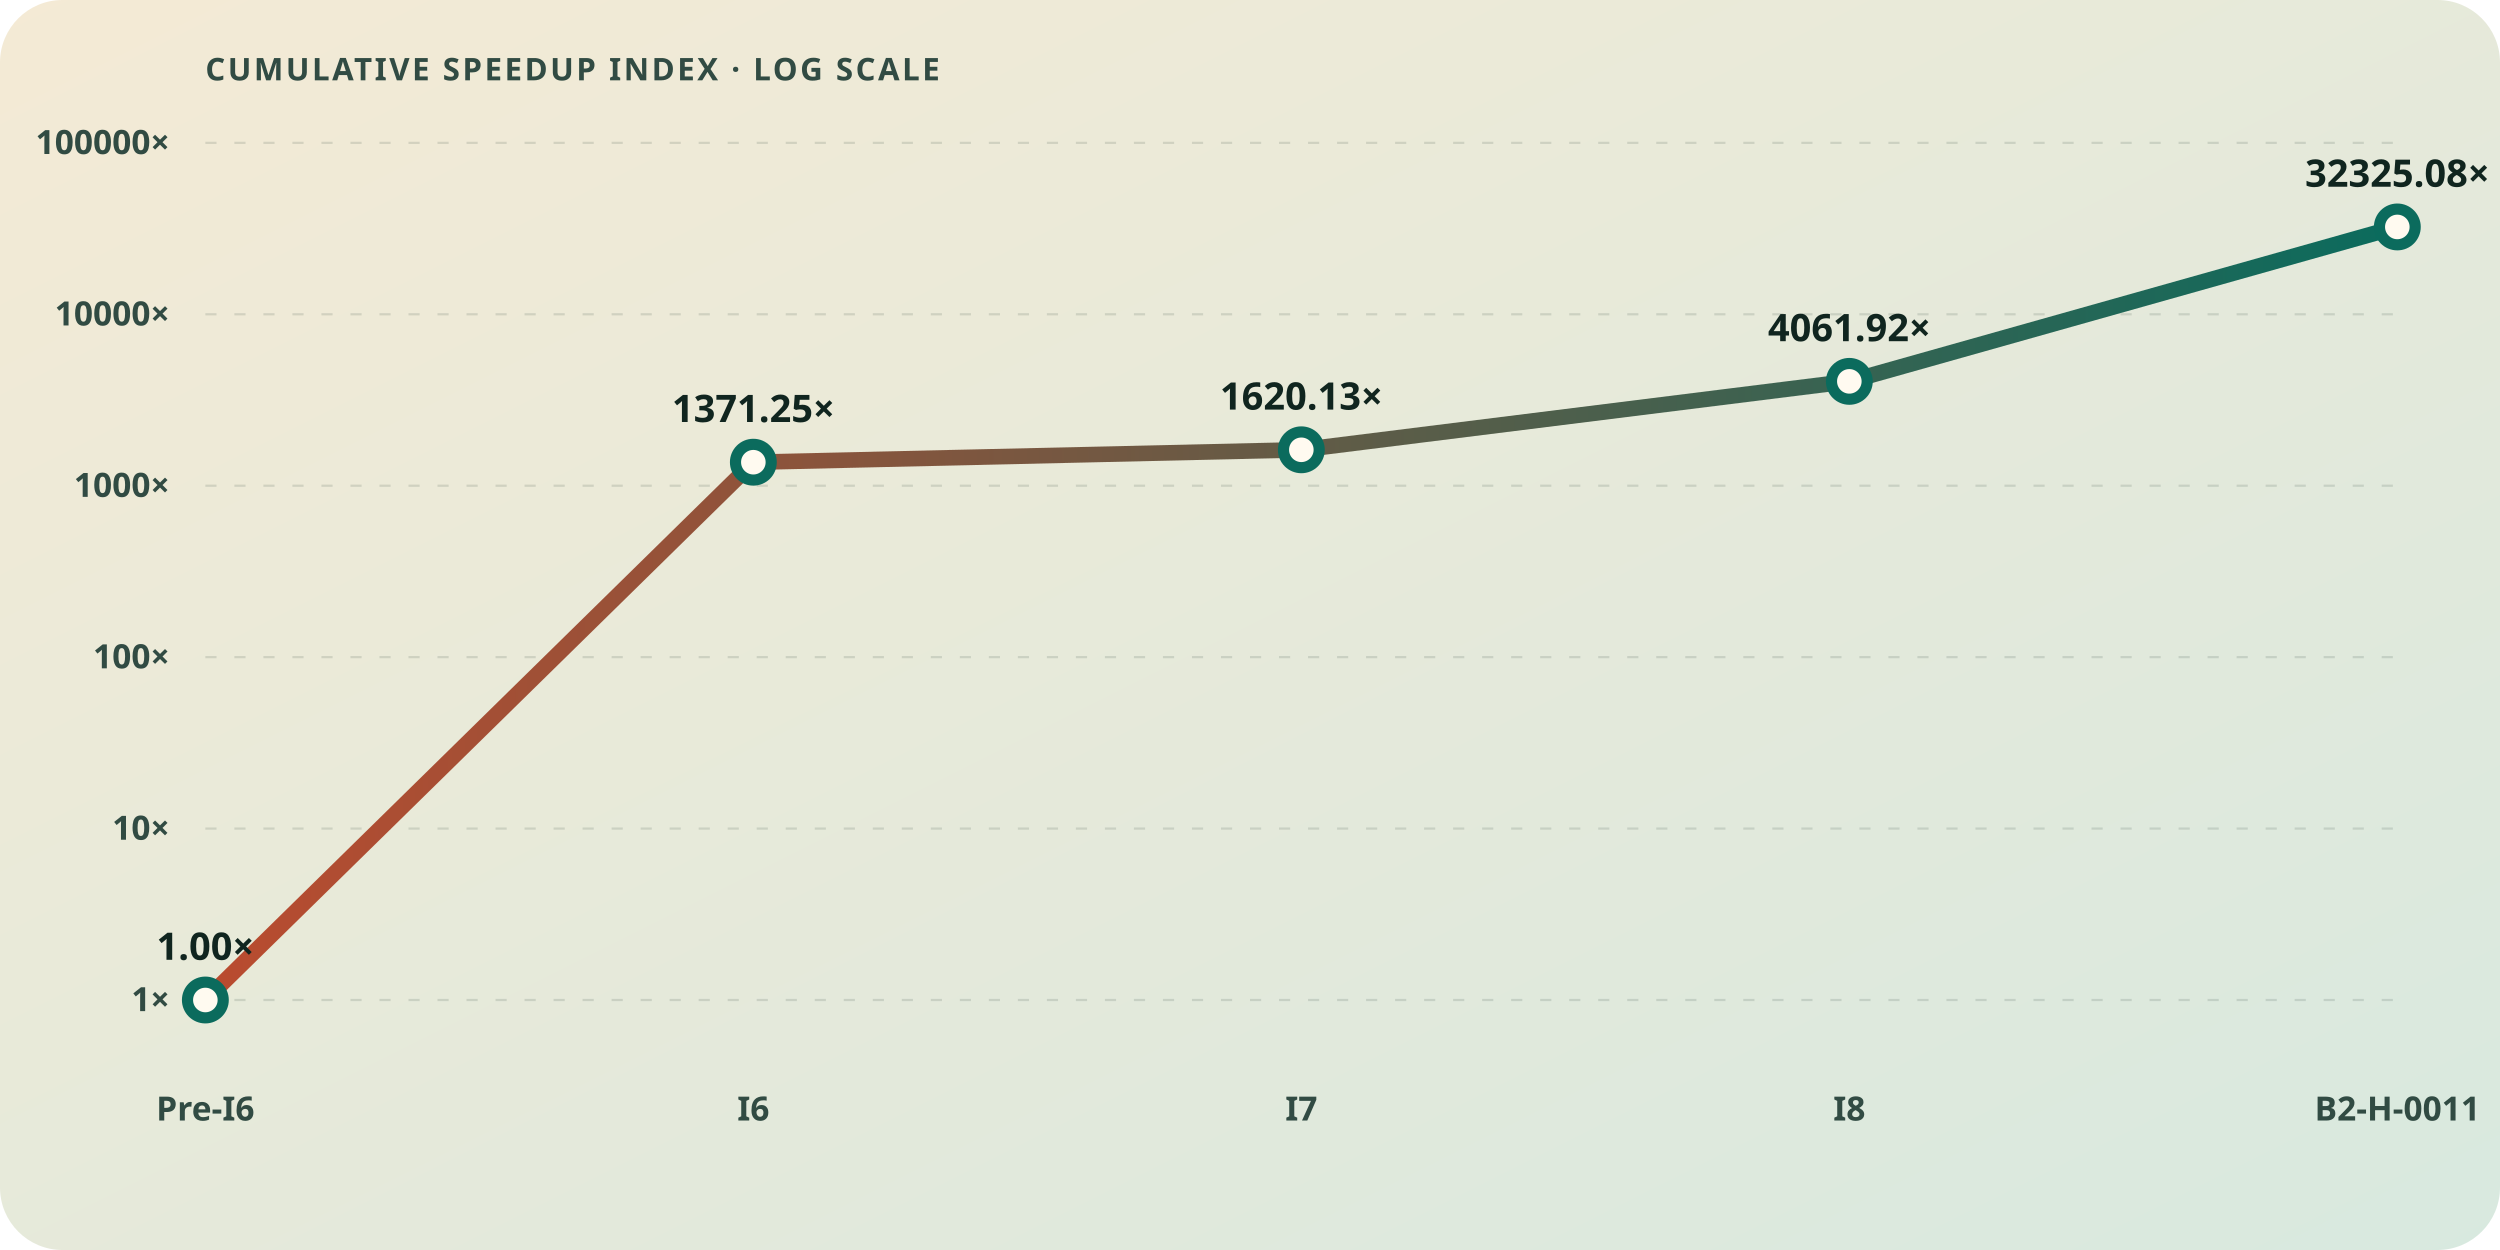
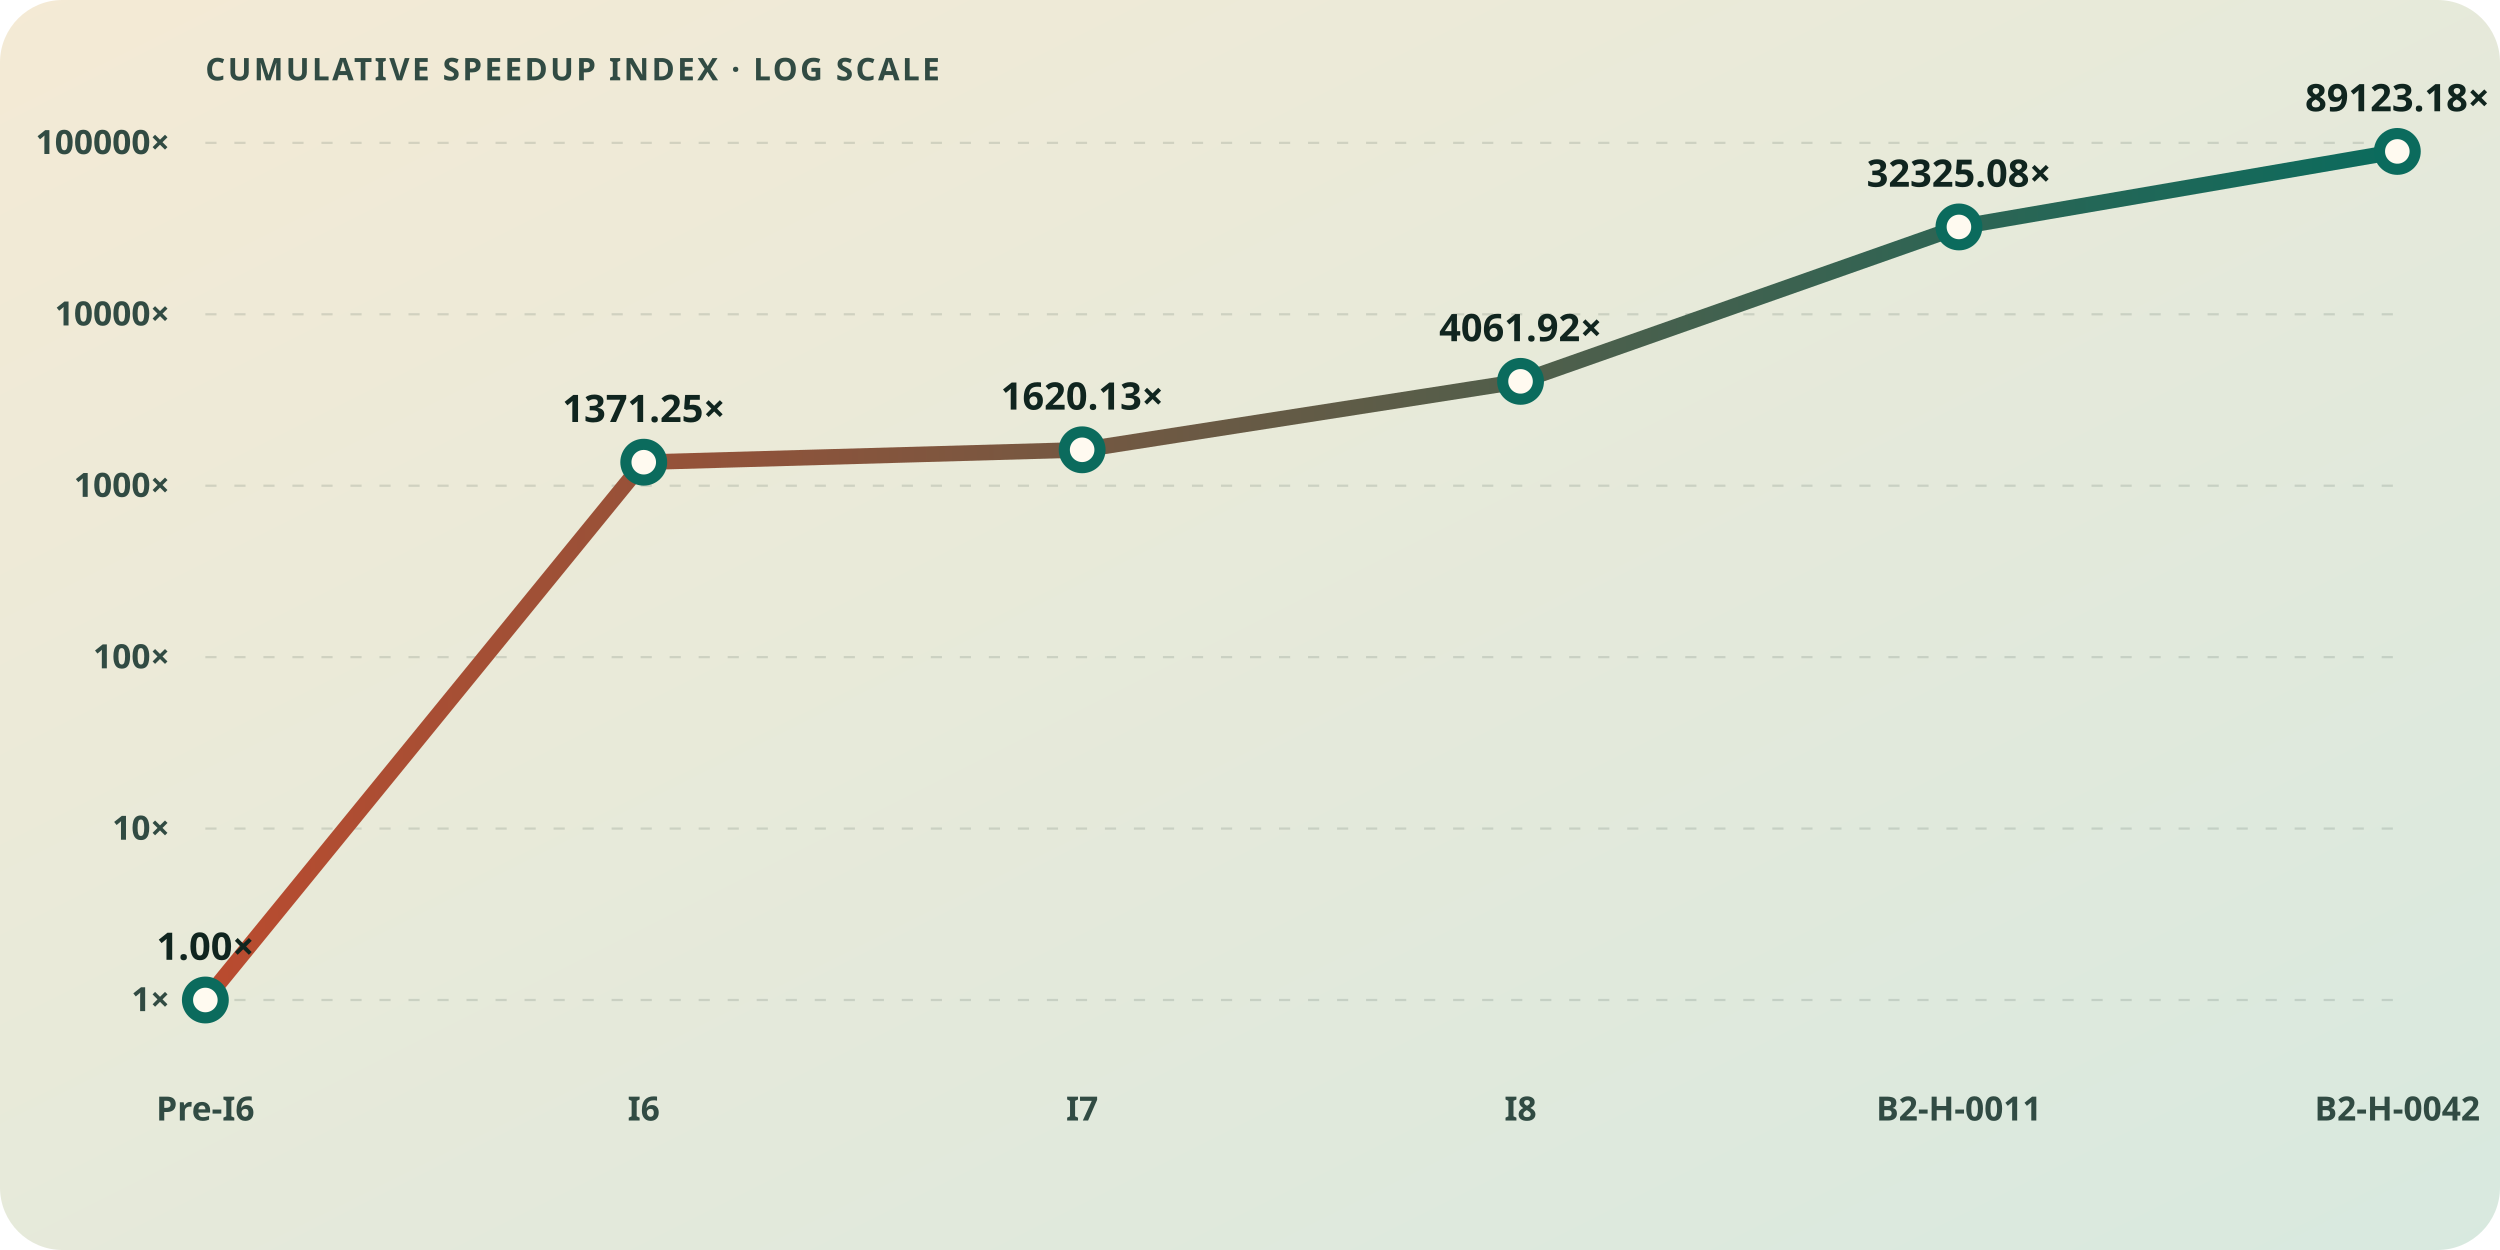
<svg xmlns="http://www.w3.org/2000/svg" viewBox="0 0 1120 560" role="img" aria-labelledby="title description">
  <defs>
    <linearGradient id="bg" x1="0" y1="0" x2="1" y2="1">
      <stop offset="0" stop-color="#f4ead5" />
      <stop offset="1" stop-color="#d8e9df" />
    </linearGradient>
    <linearGradient id="line" x1="0" y1="0" x2="1" y2="0">
      <stop offset="0" stop-color="#ba4b2f" />
      <stop offset="1" stop-color="#0b6b5d" />
    </linearGradient>
    <style>.grid{stroke:#20332e;stroke-opacity:.14;stroke-dasharray:5 8}.tick,.label{fill:#314b43;font:600 15px 'Avenir Next',sans-serif}.value{fill:#10251f;font:700 17px 'Avenir Next',sans-serif}.axis-title{fill:#314b43;font:600 14px 'Avenir Next',sans-serif;letter-spacing:.08em}circle{fill:#fffaf0;stroke:#0b6b5d;stroke-width:5}</style>
  </defs>
  <rect width="1120" height="560" rx="28" fill="url(#bg)" />
  <text x="92" y="36" class="axis-title">CUMULATIVE SPEEDUP INDEX · LOG SCALE</text>
  <line x1="92" y1="448.00" x2="1074" y2="448.00" class="grid" />
  <text x="76" y="453.00" class="tick" text-anchor="end">1×</text>
  <line x1="92" y1="371.20" x2="1074" y2="371.20" class="grid" />
  <text x="76" y="376.20" class="tick" text-anchor="end">10×</text>
  <line x1="92" y1="294.40" x2="1074" y2="294.40" class="grid" />
  <text x="76" y="299.40" class="tick" text-anchor="end">100×</text>
  <line x1="92" y1="217.60" x2="1074" y2="217.60" class="grid" />
  <text x="76" y="222.60" class="tick" text-anchor="end">1000×</text>
  <line x1="92" y1="140.80" x2="1074" y2="140.80" class="grid" />
  <text x="76" y="145.80" class="tick" text-anchor="end">10000×</text>
  <line x1="92" y1="64.00" x2="1074" y2="64.00" class="grid" />
  <text x="76" y="69.00" class="tick" text-anchor="end">100000×</text>
-   <polyline points="92.00,448.00 337.50,207.07 583.00,201.51 828.50,170.85 1074.00,101.67" fill="none" stroke="url(#line)" stroke-width="7" stroke-linecap="round" stroke-linejoin="round" />
+   <polyline points="92.00,448.00 288.40,207.07 484.80,201.51 681.20,170.85 877.60,101.67 1074.00,67.84" fill="none" stroke="url(#line)" stroke-width="7" stroke-linecap="round" stroke-linejoin="round" />
  <circle cx="92.00" cy="448.00" r="8" />
  <text x="92.00" y="430.00" class="value" text-anchor="middle">1.00×</text>
  <text x="92.00" y="502" class="label" text-anchor="middle">Pre-I6</text>
-   <circle cx="337.50" cy="207.07" r="8" />
-   <text x="337.50" y="189.07" class="value" text-anchor="middle">1371.25×</text>
-   <text x="337.50" y="502" class="label" text-anchor="middle">I6</text>
-   <circle cx="583.00" cy="201.51" r="8" />
-   <text x="583.00" y="183.51" class="value" text-anchor="middle">1620.13×</text>
-   <text x="583.00" y="502" class="label" text-anchor="middle">I7</text>
-   <circle cx="828.50" cy="170.85" r="8" />
-   <text x="828.50" y="152.85" class="value" text-anchor="middle">4061.92×</text>
-   <text x="828.50" y="502" class="label" text-anchor="middle">I8</text>
-   <circle cx="1074.00" cy="101.67" r="8" />
-   <text x="1074.00" y="83.67" class="value" text-anchor="middle">32325.08×</text>
-   <text x="1074.00" y="502" class="label" text-anchor="middle">B2-H-0011</text>
+   <circle cx="288.40" cy="207.07" r="8" />
+   <text x="288.40" y="189.07" class="value" text-anchor="middle">1371.25×</text>
+   <text x="288.40" y="502" class="label" text-anchor="middle">I6</text>
+   <circle cx="484.80" cy="201.51" r="8" />
+   <text x="484.80" y="183.51" class="value" text-anchor="middle">1620.13×</text>
+   <text x="484.80" y="502" class="label" text-anchor="middle">I7</text>
+   <circle cx="681.20" cy="170.85" r="8" />
+   <text x="681.20" y="152.85" class="value" text-anchor="middle">4061.92×</text>
+   <text x="681.20" y="502" class="label" text-anchor="middle">I8</text>
+   <circle cx="877.60" cy="101.67" r="8" />
+   <text x="877.60" y="83.67" class="value" text-anchor="middle">32325.08×</text>
+   <text x="877.60" y="502" class="label" text-anchor="middle">B2-H-0011</text>
+   <circle cx="1074.00" cy="67.84" r="8" />
+   <text x="1074.00" y="49.84" class="value" text-anchor="middle">89123.18×</text>
+   <text x="1074.00" y="502" class="label" text-anchor="middle">B2-H-0042</text>
</svg>
